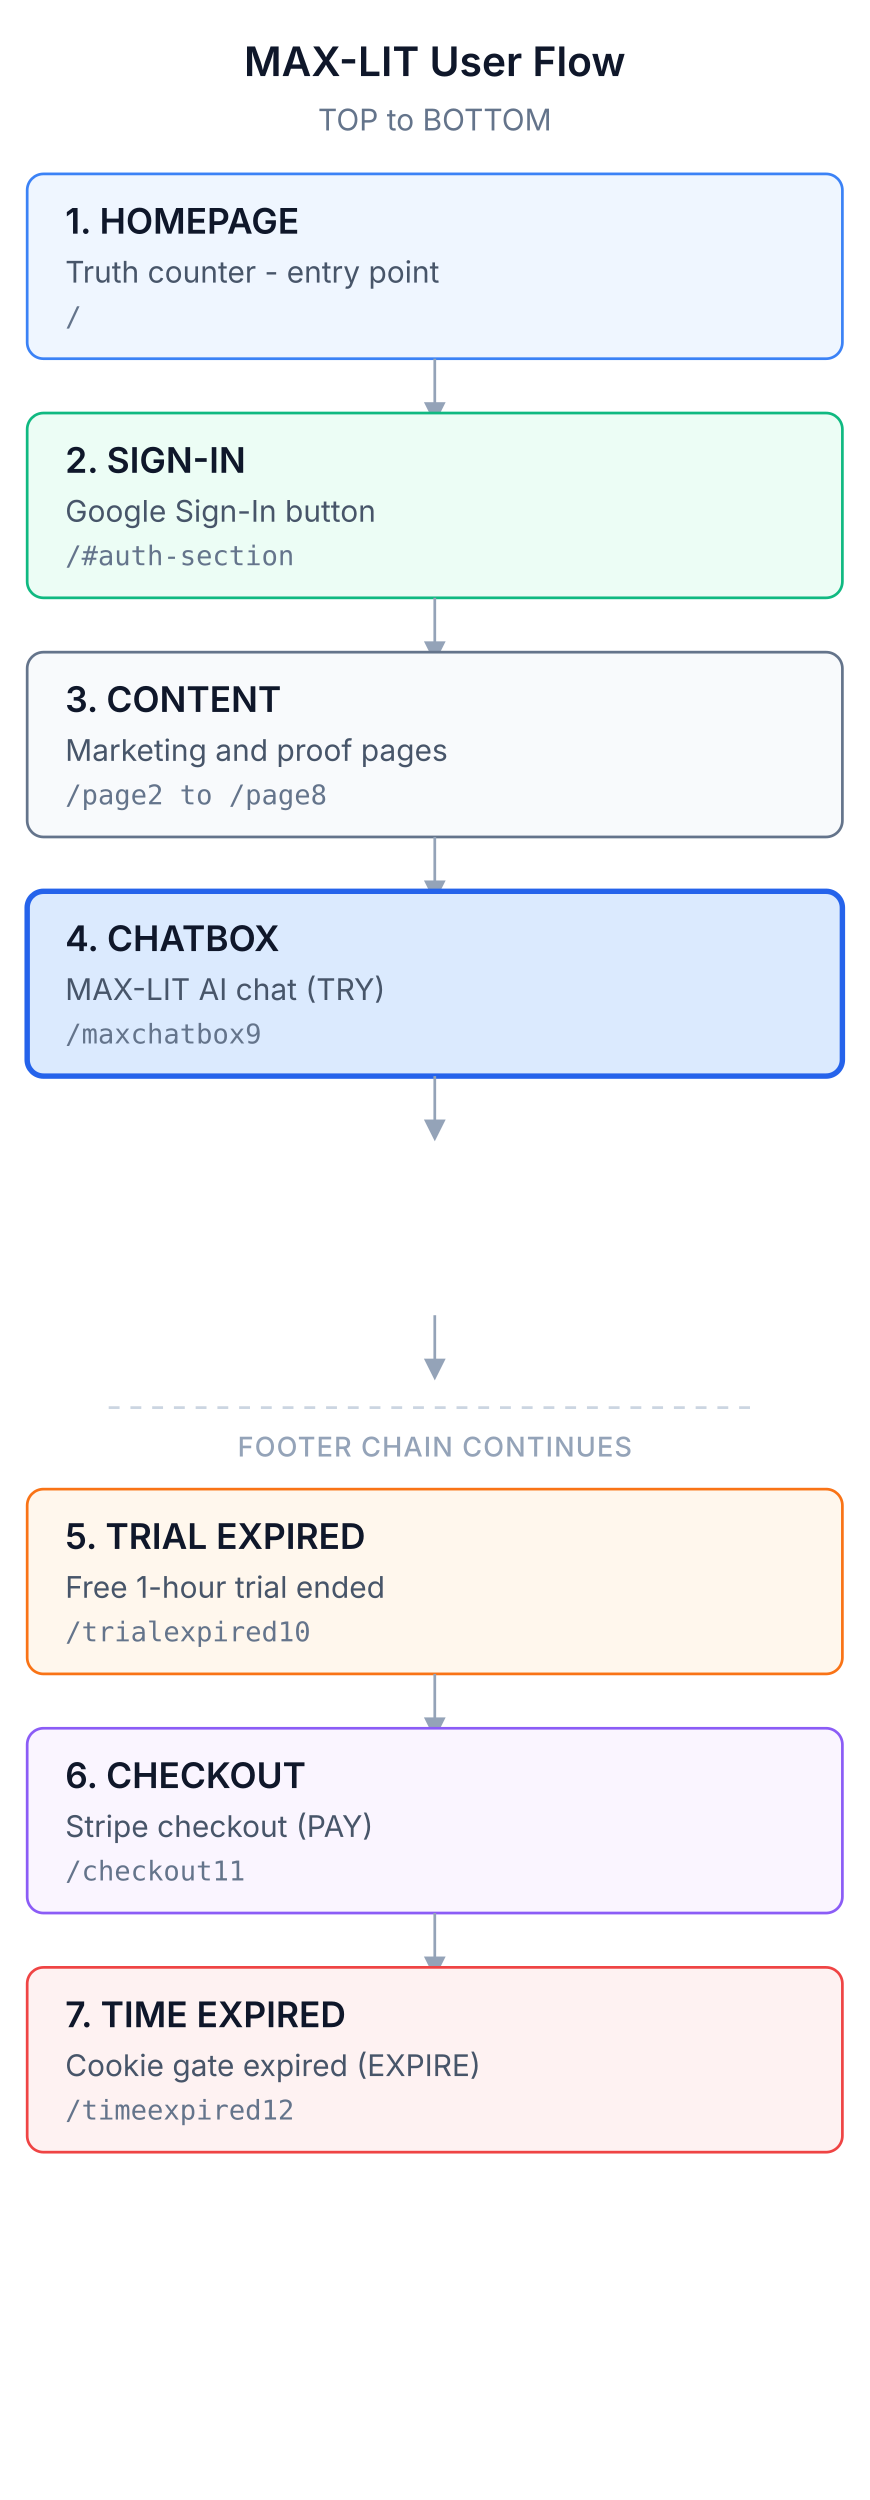
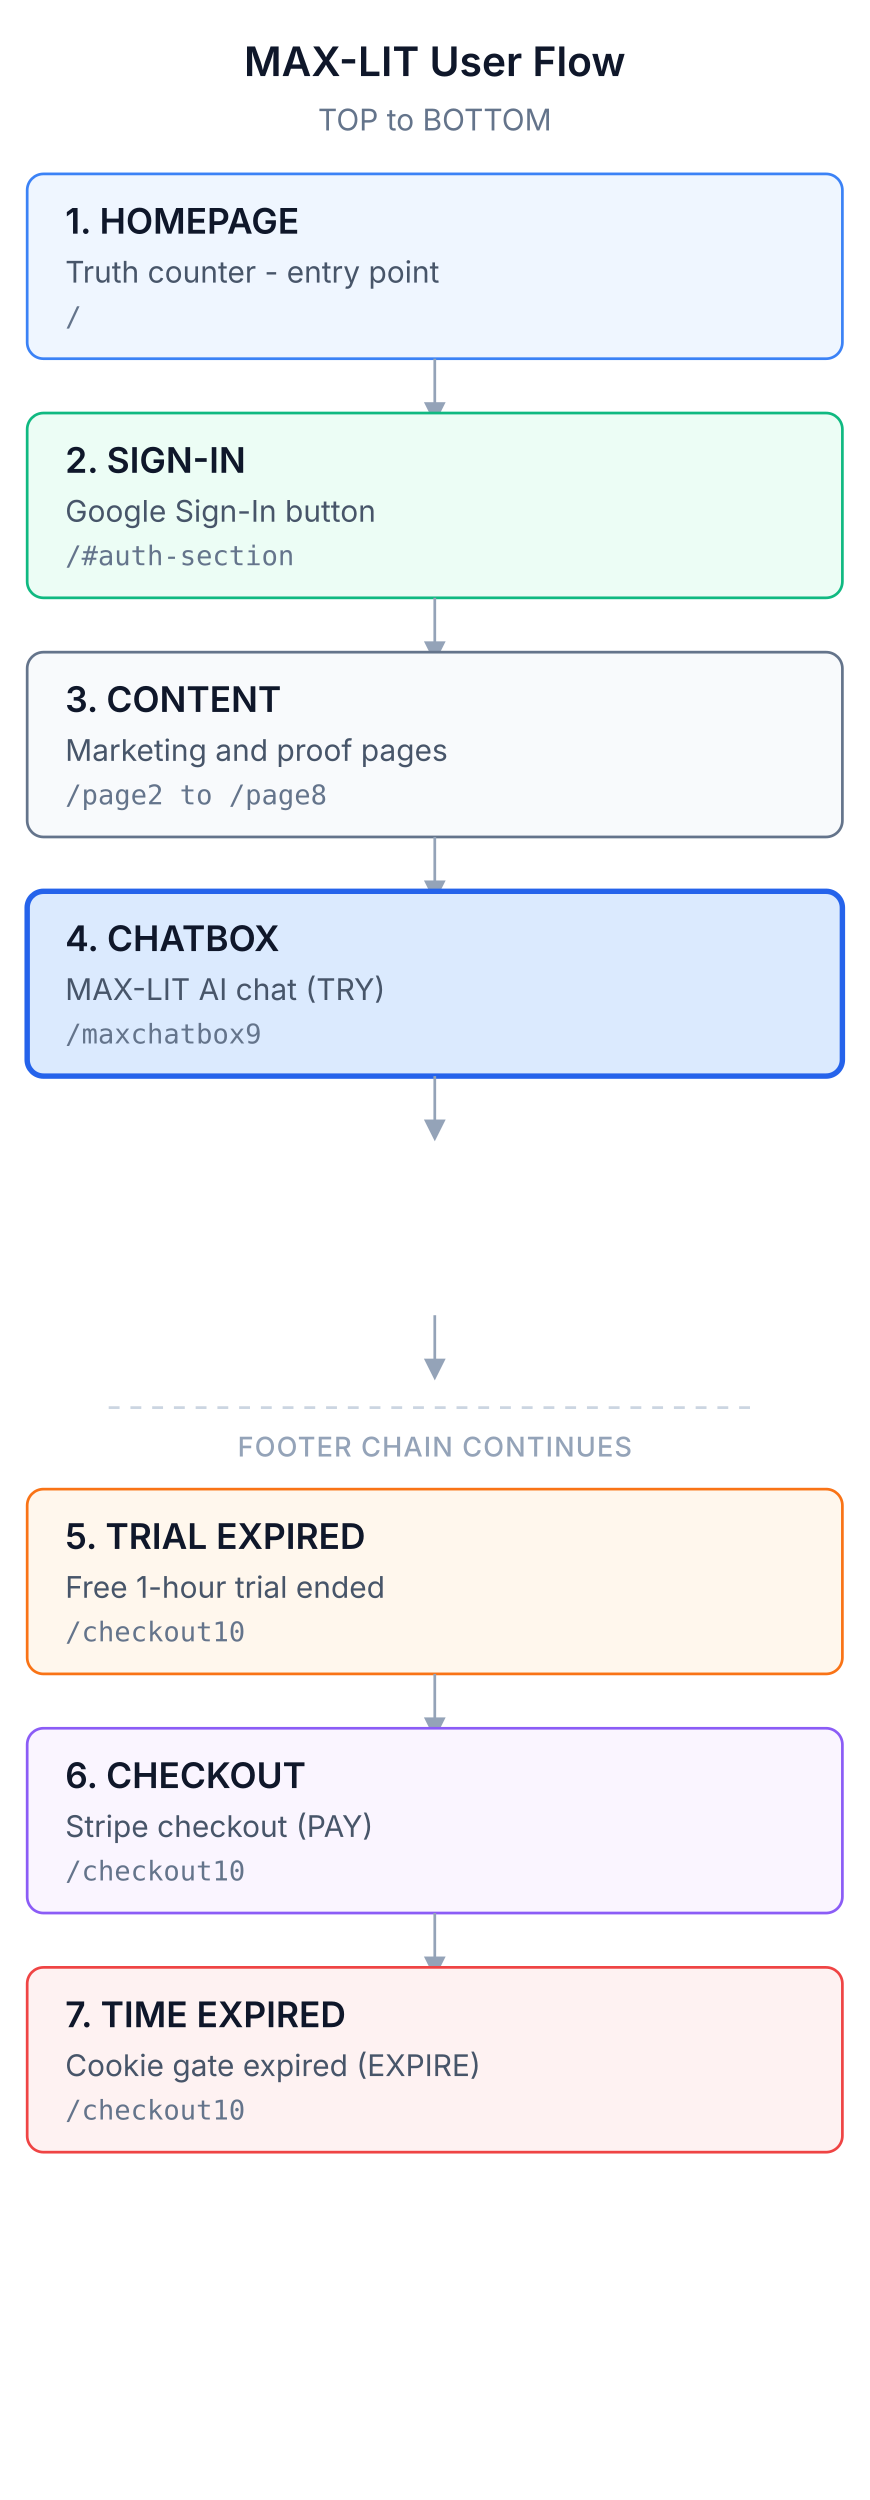
<svg xmlns="http://www.w3.org/2000/svg" viewBox="0 0 320 920" width="320" height="920" role="img" aria-label="MAX-LIT user flow top to bottom">
  <defs>
    <marker id="arrow" markerWidth="8" markerHeight="8" refX="4" refY="4" orient="auto">
      <path d="M0,0 L8,4 L0,8 Z" fill="#94a3b8" />
    </marker>
    <style>
      .title { font: 600 13px ui-sans-serif, system-ui, -apple-system, sans-serif; fill: #0f172a; }
      .detail { font: 400 11px ui-sans-serif, system-ui, -apple-system, sans-serif; fill: #475569; }
      .route  { font: 400 10px ui-monospace, SFMono-Regular, Menlo, monospace; fill: #64748b; }
      .label  { font: 500 10px ui-sans-serif, system-ui, -apple-system, sans-serif; fill: #94a3b8; letter-spacing: 0.04em; }
      .heading { font: 600 15px ui-sans-serif, system-ui, -apple-system, sans-serif; fill: #0f172a; }
      .sub     { font: 400 11px ui-sans-serif, system-ui, -apple-system, sans-serif; fill: #64748b; }
    </style>
  </defs>
  <text x="160" y="28" text-anchor="middle" class="heading">MAX-LIT User Flow</text>
  <text x="160" y="48" text-anchor="middle" class="sub">TOP to BOTTOM</text>
  <rect x="10" y="64" width="300" height="68" rx="6" fill="#eff6ff" stroke="#3b82f6" stroke-width="1" />
  <text x="24" y="86" class="title">1. HOMEPAGE</text>
  <text x="24" y="104" class="detail">Truth counter - entry point</text>
  <text x="24" y="120" class="route">/</text>
  <line x1="160" y1="132" x2="160" y2="152" stroke="#94a3b8" stroke-width="1" marker-end="url(#arrow)" />
  <rect x="10" y="152" width="300" height="68" rx="6" fill="#ecfdf5" stroke="#10b981" stroke-width="1" />
  <text x="24" y="174" class="title">2. SIGN-IN</text>
  <text x="24" y="192" class="detail">Google Sign-In button</text>
  <text x="24" y="208" class="route">/#auth-section</text>
  <line x1="160" y1="220" x2="160" y2="240" stroke="#94a3b8" stroke-width="1" marker-end="url(#arrow)" />
  <rect x="10" y="240" width="300" height="68" rx="6" fill="#f8fafc" stroke="#64748b" stroke-width="1" />
  <text x="24" y="262" class="title">3. CONTENT</text>
  <text x="24" y="280" class="detail">Marketing and proof pages</text>
  <text x="24" y="296" class="route">/page2 to /page8</text>
  <line x1="160" y1="308" x2="160" y2="328" stroke="#94a3b8" stroke-width="1" marker-end="url(#arrow)" />
  <rect x="10" y="328" width="300" height="68" rx="6" fill="#dbeafe" stroke="#2563eb" stroke-width="2" />
  <text x="24" y="350" class="title">4. CHATBOX</text>
  <text x="24" y="368" class="detail">MAX-LIT AI chat (TRY)</text>
  <text x="24" y="384" class="route">/maxchatbox9</text>
  <line x1="160" y1="396" x2="160" y2="416" stroke="#94a3b8" stroke-width="1" marker-end="url(#arrow)" />
  <line x1="160" y1="484" x2="160" y2="504" stroke="#94a3b8" stroke-width="1" marker-end="url(#arrow)" />
  <line x1="40" y1="518" x2="280" y2="518" stroke="#cbd5e1" stroke-width="1" stroke-dasharray="4 4" />
  <text x="160" y="536" text-anchor="middle" class="label">FOOTER CHAIN CONTINUES</text>
  <rect x="10" y="548" width="300" height="68" rx="6" fill="#fff7ed" stroke="#f97316" stroke-width="1" />
  <text x="24" y="570" class="title">5. TRIAL EXPIRED</text>
  <text x="24" y="588" class="detail">Free 1-hour trial ended</text>
-   <text x="24" y="604" class="route">/trialexpired10</text>
+   <text x="24" y="604" class="route">/checkout10</text>
  <line x1="160" y1="616" x2="160" y2="636" stroke="#94a3b8" stroke-width="1" marker-end="url(#arrow)" />
  <rect x="10" y="636" width="300" height="68" rx="6" fill="#faf5ff" stroke="#8b5cf6" stroke-width="1" />
  <text x="24" y="658" class="title">6. CHECKOUT</text>
  <text x="24" y="676" class="detail">Stripe checkout (PAY)</text>
-   <text x="24" y="692" class="route">/checkout11</text>
+   <text x="24" y="692" class="route">/checkout10</text>
  <line x1="160" y1="704" x2="160" y2="724" stroke="#94a3b8" stroke-width="1" marker-end="url(#arrow)" />
  <rect x="10" y="724" width="300" height="68" rx="6" fill="#fef2f2" stroke="#ef4444" stroke-width="1" />
  <text x="24" y="746" class="title">7. TIME EXPIRED</text>
  <text x="24" y="764" class="detail">Cookie gate expired (EXPIRE)</text>
-   <text x="24" y="780" class="route">/timeexpired12</text>
+   <text x="24" y="780" class="route">/checkout10</text>
</svg>
